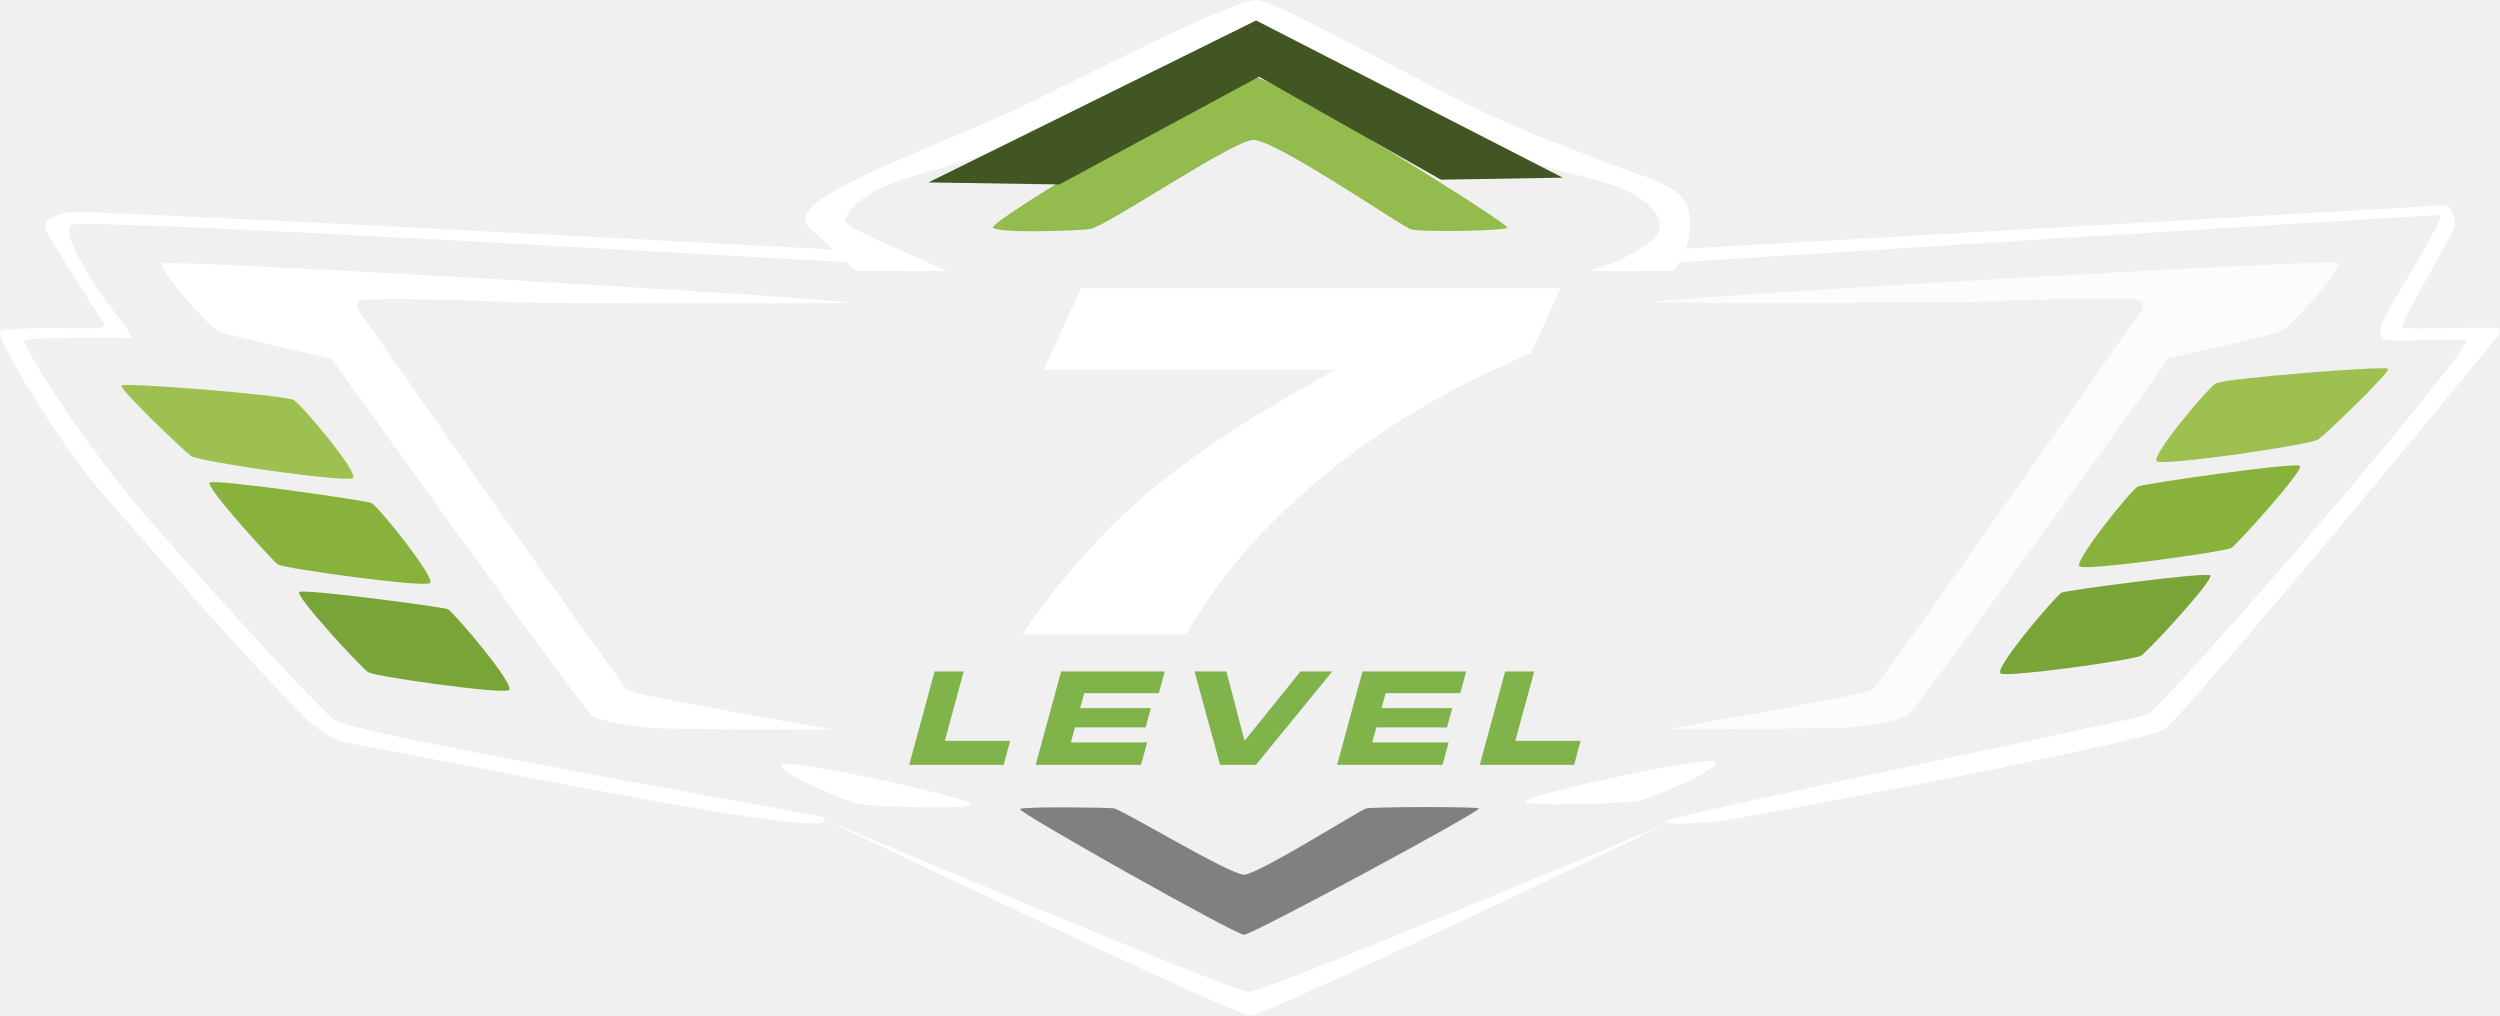
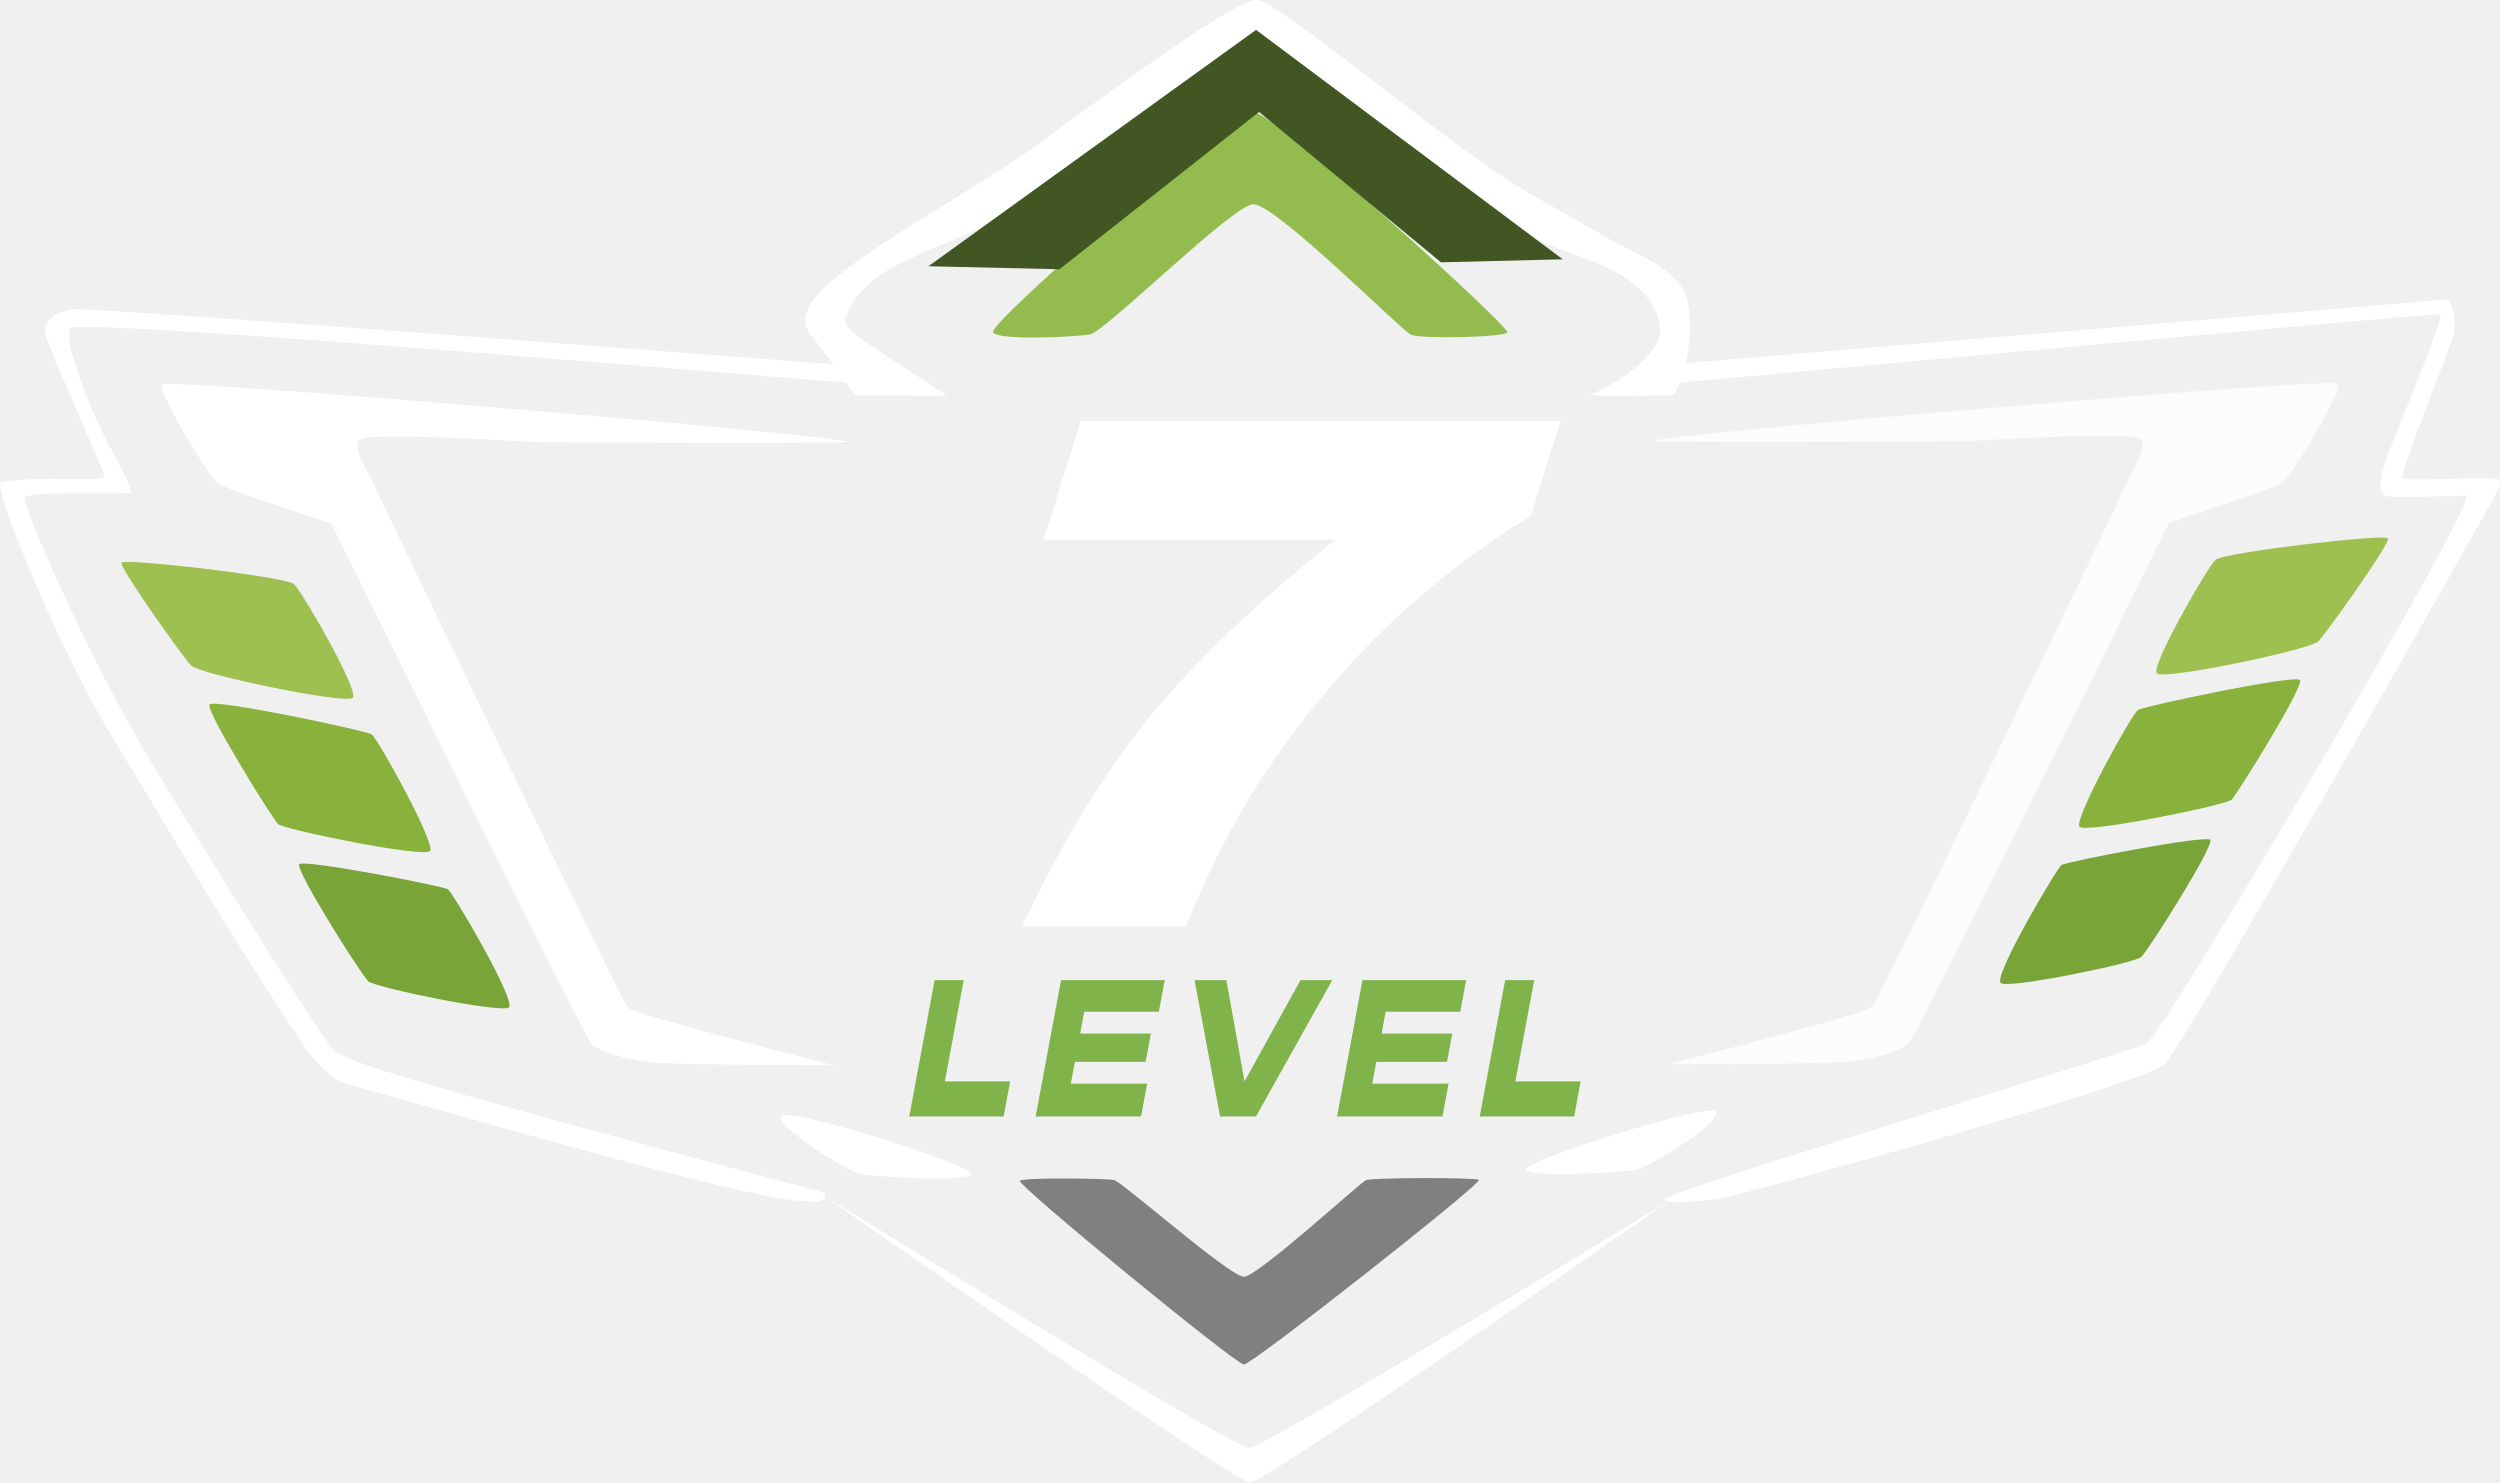
- <svg xmlns="http://www.w3.org/2000/svg" version="1.1" id="Layer_1" x="0px" y="0px" width="32px" height="13px" viewBox="0 0 32 13" enable-background="new 0 0 32 13" xml:space="preserve">
-   <path fill="#808080" d="M13.055,10.355C13.009,10.387 15.818,11.966 15.923,11.965C16.028,11.965 18.985,10.371 18.93,10.347C18.875,10.323 17.561,10.327 17.485,10.348C17.41,10.37 16.101,11.194 15.923,11.196C15.744,11.198 14.359,10.36 14.257,10.347C14.155,10.334 13.101,10.323 13.055,10.355Z" />
-   <path fill="#FFFFFF" d="M21.31,10.513C21.32,10.572 21.785,10.525 21.974,10.516C22.162,10.507 27.424,9.508 27.695,9.339C27.967,9.17 31.869,4.436 31.931,4.351C31.994,4.267 32.02,4.241 31.98,4.205C31.94,4.168 30.807,4.229 30.755,4.192C30.703,4.155 31.384,3.025 31.413,2.918C31.443,2.812 31.386,2.618 31.297,2.627C31.208,2.636 21.73,3.173 21.579,3.184C21.654,2.947 21.669,2.641 21.499,2.494C21.262,2.288 20.858,2.206 20.531,2.07C20.136,1.905 19.72,1.764 19.331,1.592C18.211,1.097 16.356,-0 16.078,0C15.799,0.001 14.364,0.73 13.188,1.312C12.589,1.608 11.304,2.093 10.733,2.414C10.556,2.514 10.35,2.631 10.307,2.786C10.282,2.877 10.403,2.958 10.468,3.015C10.533,3.072 10.665,3.194 10.665,3.194C10.665,3.194 1.146,2.688 0.929,2.712C0.712,2.737 0.528,2.811 0.587,2.945C0.645,3.079 1.297,4.087 1.323,4.139C1.349,4.191 1.312,4.193 1.216,4.202C1.121,4.211 0.338,4.176 0.006,4.232C-0.082,4.303 0.782,5.722 1.374,6.39C2.325,7.461 2.92,8.181 3.924,9.206C4.012,9.295 4.249,9.47 4.418,9.502C6.388,9.875 9.447,10.494 10.269,10.533C10.419,10.54 10.572,10.563 10.559,10.46C5.227,9.491 4.454,9.31 4.279,9.215C4.175,9.158 2.989,7.881 1.918,6.662C1.078,5.707 0.29,4.423 0.311,4.364C0.332,4.306 1.365,4.335 1.679,4.324C1.623,4.163 1.49,4.042 1.318,3.8C1.147,3.558 0.793,2.978 0.906,2.879C1.02,2.779 10.66,3.354 10.813,3.352C10.858,3.352 10.854,3.4 10.965,3.467C11.218,3.465 12.128,3.473 12.12,3.469C11.991,3.404 11.382,3.146 11.082,2.998C10.971,2.943 10.789,2.862 10.82,2.797C11.07,2.276 12.135,2.201 12.747,1.91C13.872,1.376 16.078,0.266 16.078,0.266C16.078,0.266 18.257,1.499 19.447,2.016C19.963,2.241 20.687,2.275 21.073,2.6C21.192,2.7 21.292,2.85 21.228,2.971C21.111,3.193 20.557,3.412 20.391,3.449C20.224,3.486 21.105,3.465 21.398,3.466C21.448,3.466 21.466,3.401 21.504,3.356C21.607,3.348 31.144,2.747 31.229,2.754C31.314,2.761 30.656,3.807 30.549,4.018C30.441,4.229 30.422,4.354 30.609,4.357C30.796,4.36 31.353,4.353 31.564,4.345C31.775,4.338 27.693,9.069 27.476,9.149C27.259,9.228 21.301,10.454 21.311,10.513ZM10.549,10.486C10.549,10.486 15.798,12.996 16,13C16.202,13.004 21.373,10.526 21.373,10.526C21.373,10.526 16.201,12.694 15.989,12.696C15.777,12.698 10.549,10.486 10.549,10.486Z" />
-   <path fill="#FCFCFC" d="M21.334,9.334C21.334,9.334 23.451,9.332 23.696,9.307C23.94,9.283 24.319,9.227 24.431,9.148C24.544,9.07 27.762,4.585 27.762,4.585C27.762,4.585 29.058,4.294 29.195,4.24C29.332,4.186 29.988,3.424 29.931,3.365C29.873,3.306 21.247,3.81 21.14,3.869C21.875,3.887 25.196,3.869 25.196,3.869C25.196,3.869 27.305,3.775 27.404,3.849C27.503,3.922 27.281,4.141 27.22,4.24C27.159,4.34 24.05,8.768 23.967,8.83C23.884,8.892 21.333,9.334 21.333,9.334Z" />
-   <path fill="#79A437" d="M4.715,8.605C4.805,8.661 6.407,8.886 6.512,8.835C6.617,8.783 5.797,7.827 5.733,7.798C5.669,7.769 3.89,7.533 3.831,7.578C3.772,7.623 4.625,8.55 4.715,8.605Z" />
-   <path fill="#88B23C" d="M5.505,7.463C5.582,7.401 4.835,6.473 4.756,6.439C4.677,6.405 2.741,6.126 2.683,6.177C2.624,6.228 3.486,7.177 3.558,7.226C3.629,7.275 5.429,7.525 5.505,7.463Z" />
-   <path fill="#9DC051" d="M1.555,4.935C1.524,4.978 2.343,5.762 2.446,5.837C2.549,5.911 4.426,6.179 4.515,6.119C4.603,6.059 3.866,5.186 3.763,5.122C3.659,5.057 1.586,4.892 1.555,4.935Z" />
-   <path fill="#93BB4E" d="M12.711,2.915C12.791,2.989 13.769,2.954 13.949,2.933C14.145,2.91 15.768,1.804 16.039,1.791C16.31,1.777 17.94,2.897 18.059,2.935C18.178,2.973 19.252,2.958 19.294,2.915C19.337,2.873 16.315,0.989 16.045,0.982C15.776,0.974 12.63,2.842 12.711,2.915Z" />
-   <path fill="#425624" d="M18.445,2.3L20.003,2.274L16.078,0.262L11.884,2.335L13.56,2.361L16.116,0.982Z" />
-   <path fill="#FFFFFF" d="M9.998,9.79C9.94,9.887 10.852,10.268 11.004,10.294C11.157,10.319 12.408,10.37 12.437,10.295C12.466,10.221 10.056,9.692 9.998,9.79Z" />
-   <path fill="#FFFFFF" d="M21.966,9.751C22.024,9.849 21.112,10.23 20.959,10.255C20.807,10.281 19.556,10.332 19.526,10.257C19.497,10.182 21.908,9.654 21.966,9.751Z" />
-   <path fill="#80B34A" d="M11.638,9.79L12.847,9.79L12.93,9.483L12.094,9.483L12.335,8.595L11.963,8.595ZM13.257,9.79L14.605,9.79L14.684,9.503L13.707,9.503L13.759,9.311L14.664,9.311L14.731,9.064L13.826,9.064L13.878,8.872L14.833,8.872L14.909,8.595L13.582,8.595ZM15.617,9.79L16.076,9.79L17.053,8.595L16.646,8.595L15.93,9.483L15.698,8.595L15.29,8.595ZM17.115,9.79L18.464,9.79L18.542,9.503L17.565,9.503L17.617,9.311L18.522,9.311L18.589,9.064L17.684,9.064L17.736,8.872L18.692,8.872L18.767,8.595L17.44,8.595ZM18.941,9.79L20.149,9.79L20.232,9.483L19.396,9.483L19.638,8.595L19.266,8.595Z" />
-   <path fill="#FFFFFF" d="M13.835,3.691L19.975,3.691L19.594,4.523C18.931,4.805 18.346,5.111 17.837,5.439C17.221,5.839 16.675,6.283 16.2,6.773C15.826,7.154 15.485,7.605 15.178,8.125L13.082,8.125C13.578,7.401 14.116,6.794 14.695,6.304C15.273,5.814 16.074,5.29 17.098,4.732L13.359,4.732Z" />
-   <path fill="#FFFFFF" d="M10.671,9.341C10.671,9.341 8.553,9.339 8.309,9.315C8.064,9.29 7.686,9.234 7.573,9.155C7.461,9.077 4.243,4.592 4.243,4.592C4.243,4.592 2.947,4.301 2.81,4.247C2.672,4.193 2.016,3.431 2.074,3.372C2.132,3.313 10.758,3.817 10.865,3.876C10.13,3.894 6.808,3.876 6.808,3.876C6.808,3.876 4.7,3.782 4.601,3.856C4.502,3.929 4.724,4.148 4.785,4.247C4.846,4.347 7.955,8.775 8.038,8.837C8.121,8.899 10.671,9.341 10.671,9.341Z" />
-   <path fill="#79A437" d="M27.407,8.392C27.317,8.447 25.715,8.672 25.61,8.621C25.505,8.57 26.325,7.614 26.389,7.585C26.453,7.556 28.232,7.319 28.291,7.364C28.351,7.41 27.497,8.336 27.407,8.392Z" />
-   <path fill="#88B23C" d="M26.617,7.249C26.541,7.187 27.287,6.26 27.366,6.226C27.446,6.191 29.381,5.912 29.44,5.963C29.498,6.014 28.636,6.963 28.565,7.012C28.493,7.061 26.693,7.311 26.617,7.249Z" />
-   <path fill="#9DC051" d="M30.567,4.721C30.598,4.764 29.779,5.549 29.677,5.623C29.574,5.697 27.696,5.966 27.608,5.905C27.52,5.845 28.256,4.973 28.36,4.908C28.464,4.844 30.536,4.678 30.567,4.721Z" />
+ <svg xmlns="http://www.w3.org/2000/svg" version="1.1" width="166.38px" height="98.663px" viewBox="0 0 166.38 98.663" xml:space="preserve">
+   <path fill="#808080" d="M67.876,78.587C67.637,78.828 82.241,90.814 82.788,90.811C83.335,90.807 98.708,78.712 98.422,78.527C98.136,78.343 91.305,78.377 90.913,78.539C90.521,78.702 83.715,84.954 82.788,84.971C81.861,84.988 74.659,78.626 74.129,78.528C73.6,78.43 68.115,78.346 67.875,78.587Z" />
+   <path fill="#FFFFFF" d="M110.801,79.787C110.85,80.233 113.271,79.883 114.249,79.812C115.227,79.742 142.587,72.162 143.999,70.877C145.411,69.592 165.697,33.665 166.022,33.023C166.347,32.381 166.486,32.186 166.276,31.911C166.066,31.637 160.177,32.094 159.906,31.815C159.635,31.536 163.176,22.956 163.329,22.15C163.482,21.344 163.19,19.867 162.725,19.935C162.261,20.004 112.981,24.079 112.196,24.166C112.585,22.366 112.665,20.044 111.783,18.928C110.547,17.366 108.45,16.744 106.749,15.707C104.695,14.454 102.529,13.387 100.507,12.082C94.686,8.325 85.041,-0.003 83.594,0.002C82.146,0.005 74.685,5.537 68.567,9.957C65.453,12.207 58.775,15.884 55.806,18.325C54.883,19.084 53.814,19.969 53.592,21.143C53.461,21.832 54.092,22.45 54.427,22.881C54.762,23.312 55.452,24.242 55.452,24.242C55.452,24.242 5.959,20.401 4.83,20.586C3.701,20.771 2.748,21.332 3.052,22.352C3.356,23.371 6.741,31.019 6.878,31.413C7.014,31.806 6.82,31.823 6.324,31.891C5.828,31.959 1.756,31.694 0.032,32.117C-0.427,32.654 4.065,43.429 7.142,48.493C12.086,56.628 15.182,62.085 20.404,69.866C20.861,70.547 22.091,71.871 22.971,72.114C33.216,74.947 49.116,79.646 53.39,79.939C54.171,79.992 54.966,80.165 54.9,79.385C27.179,72.028 23.159,70.656 22.247,69.934C21.708,69.506 15.538,59.811 9.97,50.563C5.606,43.314 1.508,33.568 1.617,33.124C1.727,32.68 7.1,32.904 8.731,32.818C8.441,31.593 7.745,30.677 6.853,28.841C5.962,27.006 4.125,22.602 4.713,21.848C5.302,21.094 55.425,25.455 56.22,25.441C56.457,25.437 56.433,25.805 57.012,26.315C58.328,26.294 63.06,26.358 63.017,26.326C62.346,25.836 59.178,23.878 57.619,22.754C57.041,22.337 56.093,21.721 56.256,21.227C57.559,17.272 63.095,16.705 66.277,14.499C72.124,10.444 83.593,2.015 83.593,2.015C83.593,2.015 94.923,11.375 101.111,15.304C103.797,17.01 107.559,17.266 109.568,19.733C110.185,20.491 110.706,21.634 110.373,22.552C109.766,24.233 106.883,25.894 106.019,26.177C105.155,26.459 109.735,26.3 111.254,26.303C111.517,26.303 111.61,25.809 111.808,25.467C112.343,25.41 161.929,20.85 162.37,20.904C162.811,20.958 159.391,28.892 158.834,30.495C158.276,32.099 158.176,33.045 159.148,33.066C160.119,33.087 163.014,33.035 164.111,32.979C165.208,32.922 143.988,68.83 142.859,69.434C141.73,70.039 110.753,79.34 110.802,79.786ZM54.85,79.586C54.85,79.586 82.141,98.634 83.19,98.664C84.239,98.694 111.128,79.888 111.128,79.888C111.128,79.888 84.234,96.339 83.131,96.356C82.029,96.372 54.85,79.586 54.85,79.586Z" />
+   <path fill="#FCFCFC" d="M110.921,70.84C110.921,70.84 121.932,70.823 123.203,70.639C124.474,70.455 126.444,70.027 127.029,69.43C127.614,68.834 144.345,34.797 144.345,34.797C144.345,34.797 151.081,32.592 151.795,32.18C152.509,31.768 155.92,25.983 155.62,25.535C155.321,25.087 110.469,28.917 109.913,29.361C113.737,29.503 131.005,29.361 131.005,29.361C131.005,29.361 141.966,28.652 142.482,29.21C142.999,29.768 141.842,31.424 141.526,32.18C141.21,32.936 125.043,66.544 124.612,67.014C124.181,67.484 110.92,70.84 110.92,70.84Z" />
+   <path fill="#79A437" d="M24.514,65.309C24.983,65.731 33.315,67.44 33.86,67.05C34.404,66.66 30.141,59.405 29.808,59.185C29.475,58.965 20.225,57.171 19.917,57.513C19.61,57.855 24.045,64.887 24.514,65.309Z" />
+   <path fill="#88B23C" d="M28.625,56.639C29.021,56.168 25.14,49.129 24.728,48.87C24.316,48.611 14.253,46.491 13.948,46.879C13.643,47.266 18.125,54.467 18.498,54.839C18.87,55.212 28.228,57.11 28.625,56.639Z" />
+   <path fill="#9DC051" d="M8.087,37.451C7.926,37.776 12.184,43.733 12.718,44.297C13.252,44.861 23.015,46.899 23.473,46.441C23.931,45.982 20.103,39.363 19.564,38.873C19.025,38.383 8.248,37.126 8.087,37.451Z" />
+   <path fill="#93BB4E" d="M66.088,22.126C66.507,22.683 71.591,22.42 72.525,22.261C73.546,22.088 81.984,13.692 83.392,13.591C84.801,13.489 93.278,21.989 93.896,22.278C94.515,22.566 100.098,22.453 100.319,22.127C100.541,21.801 84.829,7.509 83.426,7.45C82.024,7.391 65.668,21.569 66.087,22.126Z" />
+   <path fill="#425624" d="M95.901,17.458L104.004,17.257L83.594,1.989L61.789,17.719L70.506,17.92L83.795,7.45Z" />
+   <path fill="#FFFFFF" d="M51.981,74.297C51.68,75.036 56.422,77.93 57.216,78.123C58.01,78.315 64.514,78.7 64.666,78.135C64.818,77.57 52.282,73.558 51.981,74.297Z" />
+   <path fill="#FFFFFF" d="M114.211,74.007C114.512,74.746 109.77,77.64 108.976,77.833C108.182,78.025 101.678,78.41 101.526,77.845C101.374,77.279 113.91,73.268 114.211,74.007Z" />
+   <path fill="#80B34A" d="M60.513,74.302L66.794,74.302L67.228,71.971L62.881,71.971L64.137,65.23L62.203,65.23ZM68.926,74.302L75.939,74.302L76.346,72.121L71.266,72.121L71.537,70.668L76.242,70.668L76.592,68.788L71.887,68.788L72.158,67.335L77.124,67.335L77.516,65.23L70.616,65.23ZM81.2,74.302L83.587,74.302L88.666,65.23L86.549,65.23L82.827,71.971L81.618,65.23L79.501,65.23ZM88.986,74.302L95.999,74.302L96.406,72.121L91.326,72.121L91.597,70.668L96.302,70.668L96.652,68.788L91.947,68.788L92.218,67.335L97.184,67.335L97.576,65.23L90.676,65.23ZM98.48,74.302L104.762,74.302L105.196,71.971L100.849,71.971L102.105,65.23L100.171,65.23Z" />
+   <path fill="#FFFFFF" d="M71.933,28.014L103.856,28.014L101.877,34.327C98.432,36.469 95.387,38.788 92.744,41.282C89.539,44.312 86.7,47.686 84.228,51.405C82.284,54.297 80.514,57.717 78.918,61.666L68.018,61.666C70.599,56.172 73.394,51.566 76.403,47.847C79.412,44.128 83.576,40.15 88.896,35.911L69.459,35.911Z" />
+   <path fill="#FFFFFF" d="M55.483,70.894C55.483,70.894 44.472,70.877 43.201,70.693C41.93,70.509 39.96,70.081 39.375,69.484C38.791,68.888 22.059,34.852 22.059,34.852C22.059,34.852 15.323,32.645 14.609,32.234C13.895,31.822 10.484,26.037 10.784,25.589C11.083,25.142 55.935,28.971 56.491,29.415C52.667,29.557 35.399,29.415 35.399,29.415C35.399,29.415 24.438,28.706 23.922,29.264C23.405,29.822 24.562,31.478 24.878,32.234C25.194,32.99 41.361,66.598 41.792,67.068C42.223,67.538 55.484,70.894 55.484,70.894Z" />
+   <path fill="#79A437" d="M142.501,63.688C142.032,64.11 133.7,65.819 133.155,65.429C132.611,65.039 136.874,57.784 137.207,57.564C137.54,57.344 146.79,55.55 147.098,55.892C147.405,56.234 142.97,63.266 142.501,63.688Z" />
+   <path fill="#88B23C" d="M138.391,55.018C137.995,54.547 141.876,47.508 142.288,47.249C142.7,46.99 152.763,44.87 153.068,45.258C153.373,45.645 148.891,52.846 148.518,53.218C148.145,53.59 138.788,55.489 138.391,55.018Z" />
+   <path fill="#9DC051" d="M158.931,35.83C159.092,36.155 154.834,42.112 154.3,42.676C153.766,43.239 144.003,45.278 143.545,44.82C143.087,44.361 146.915,37.742 147.454,37.252C147.993,36.762 158.77,35.505 158.931,35.83Z" />
</svg>
